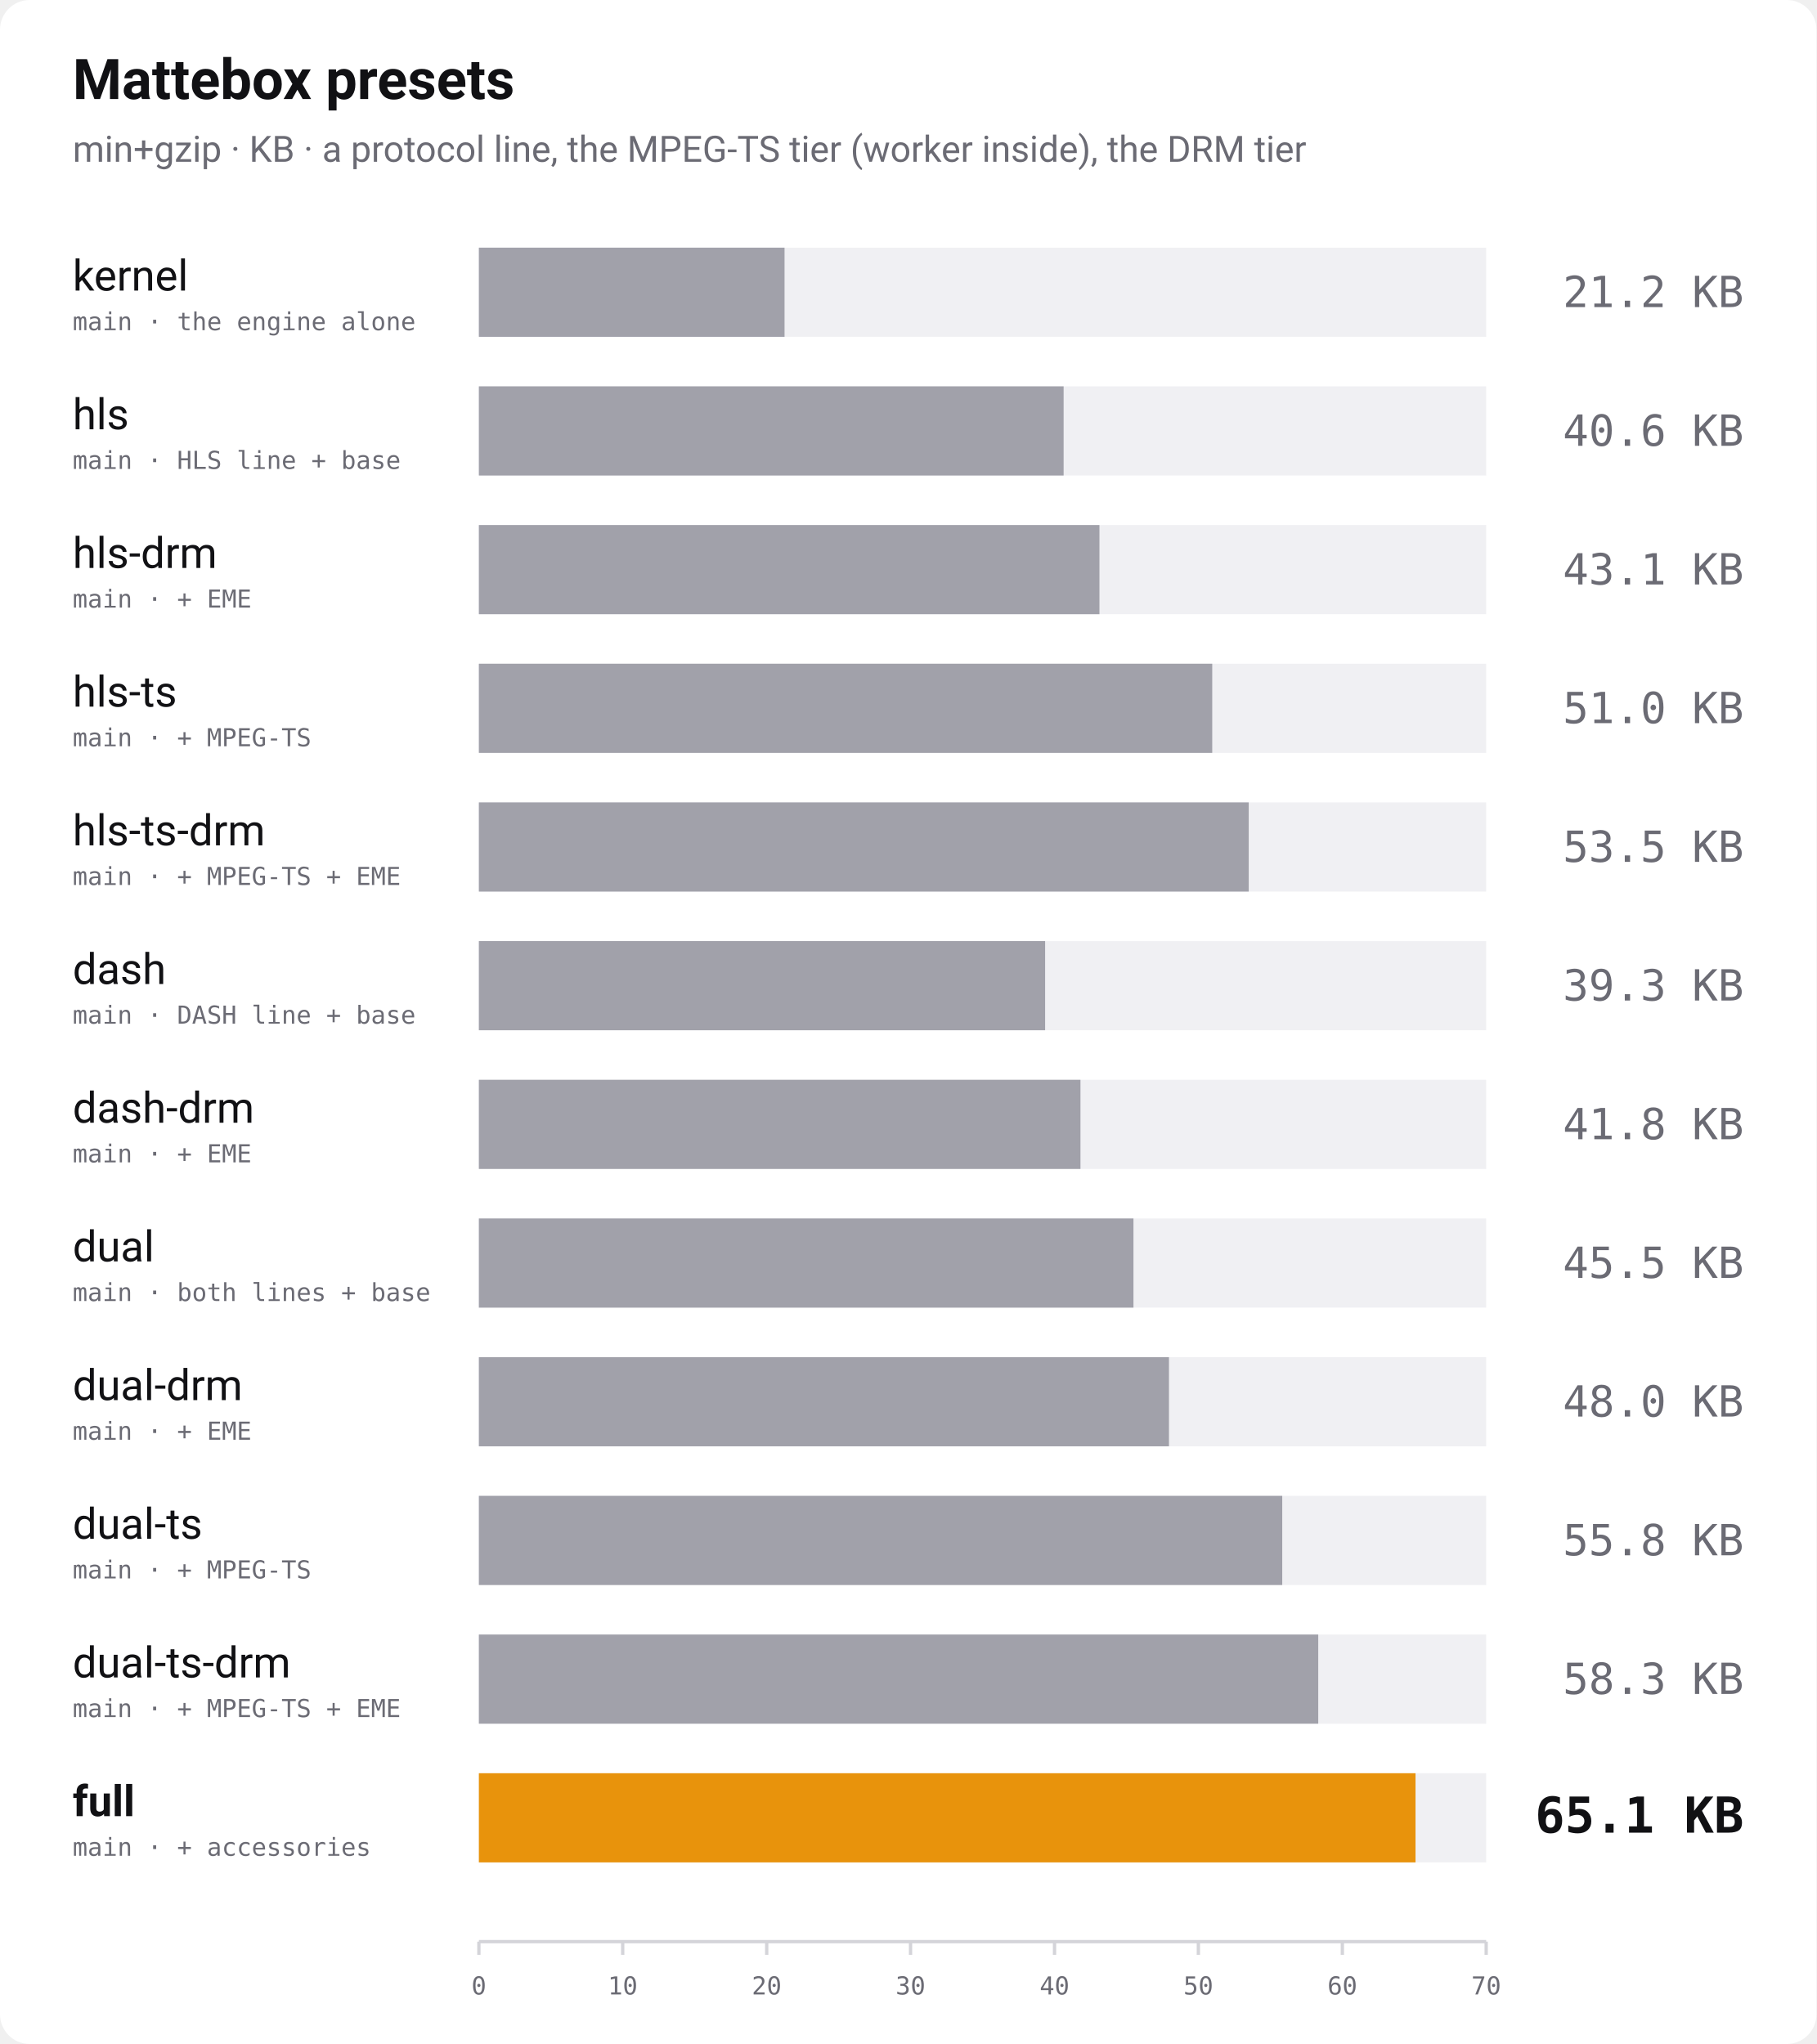
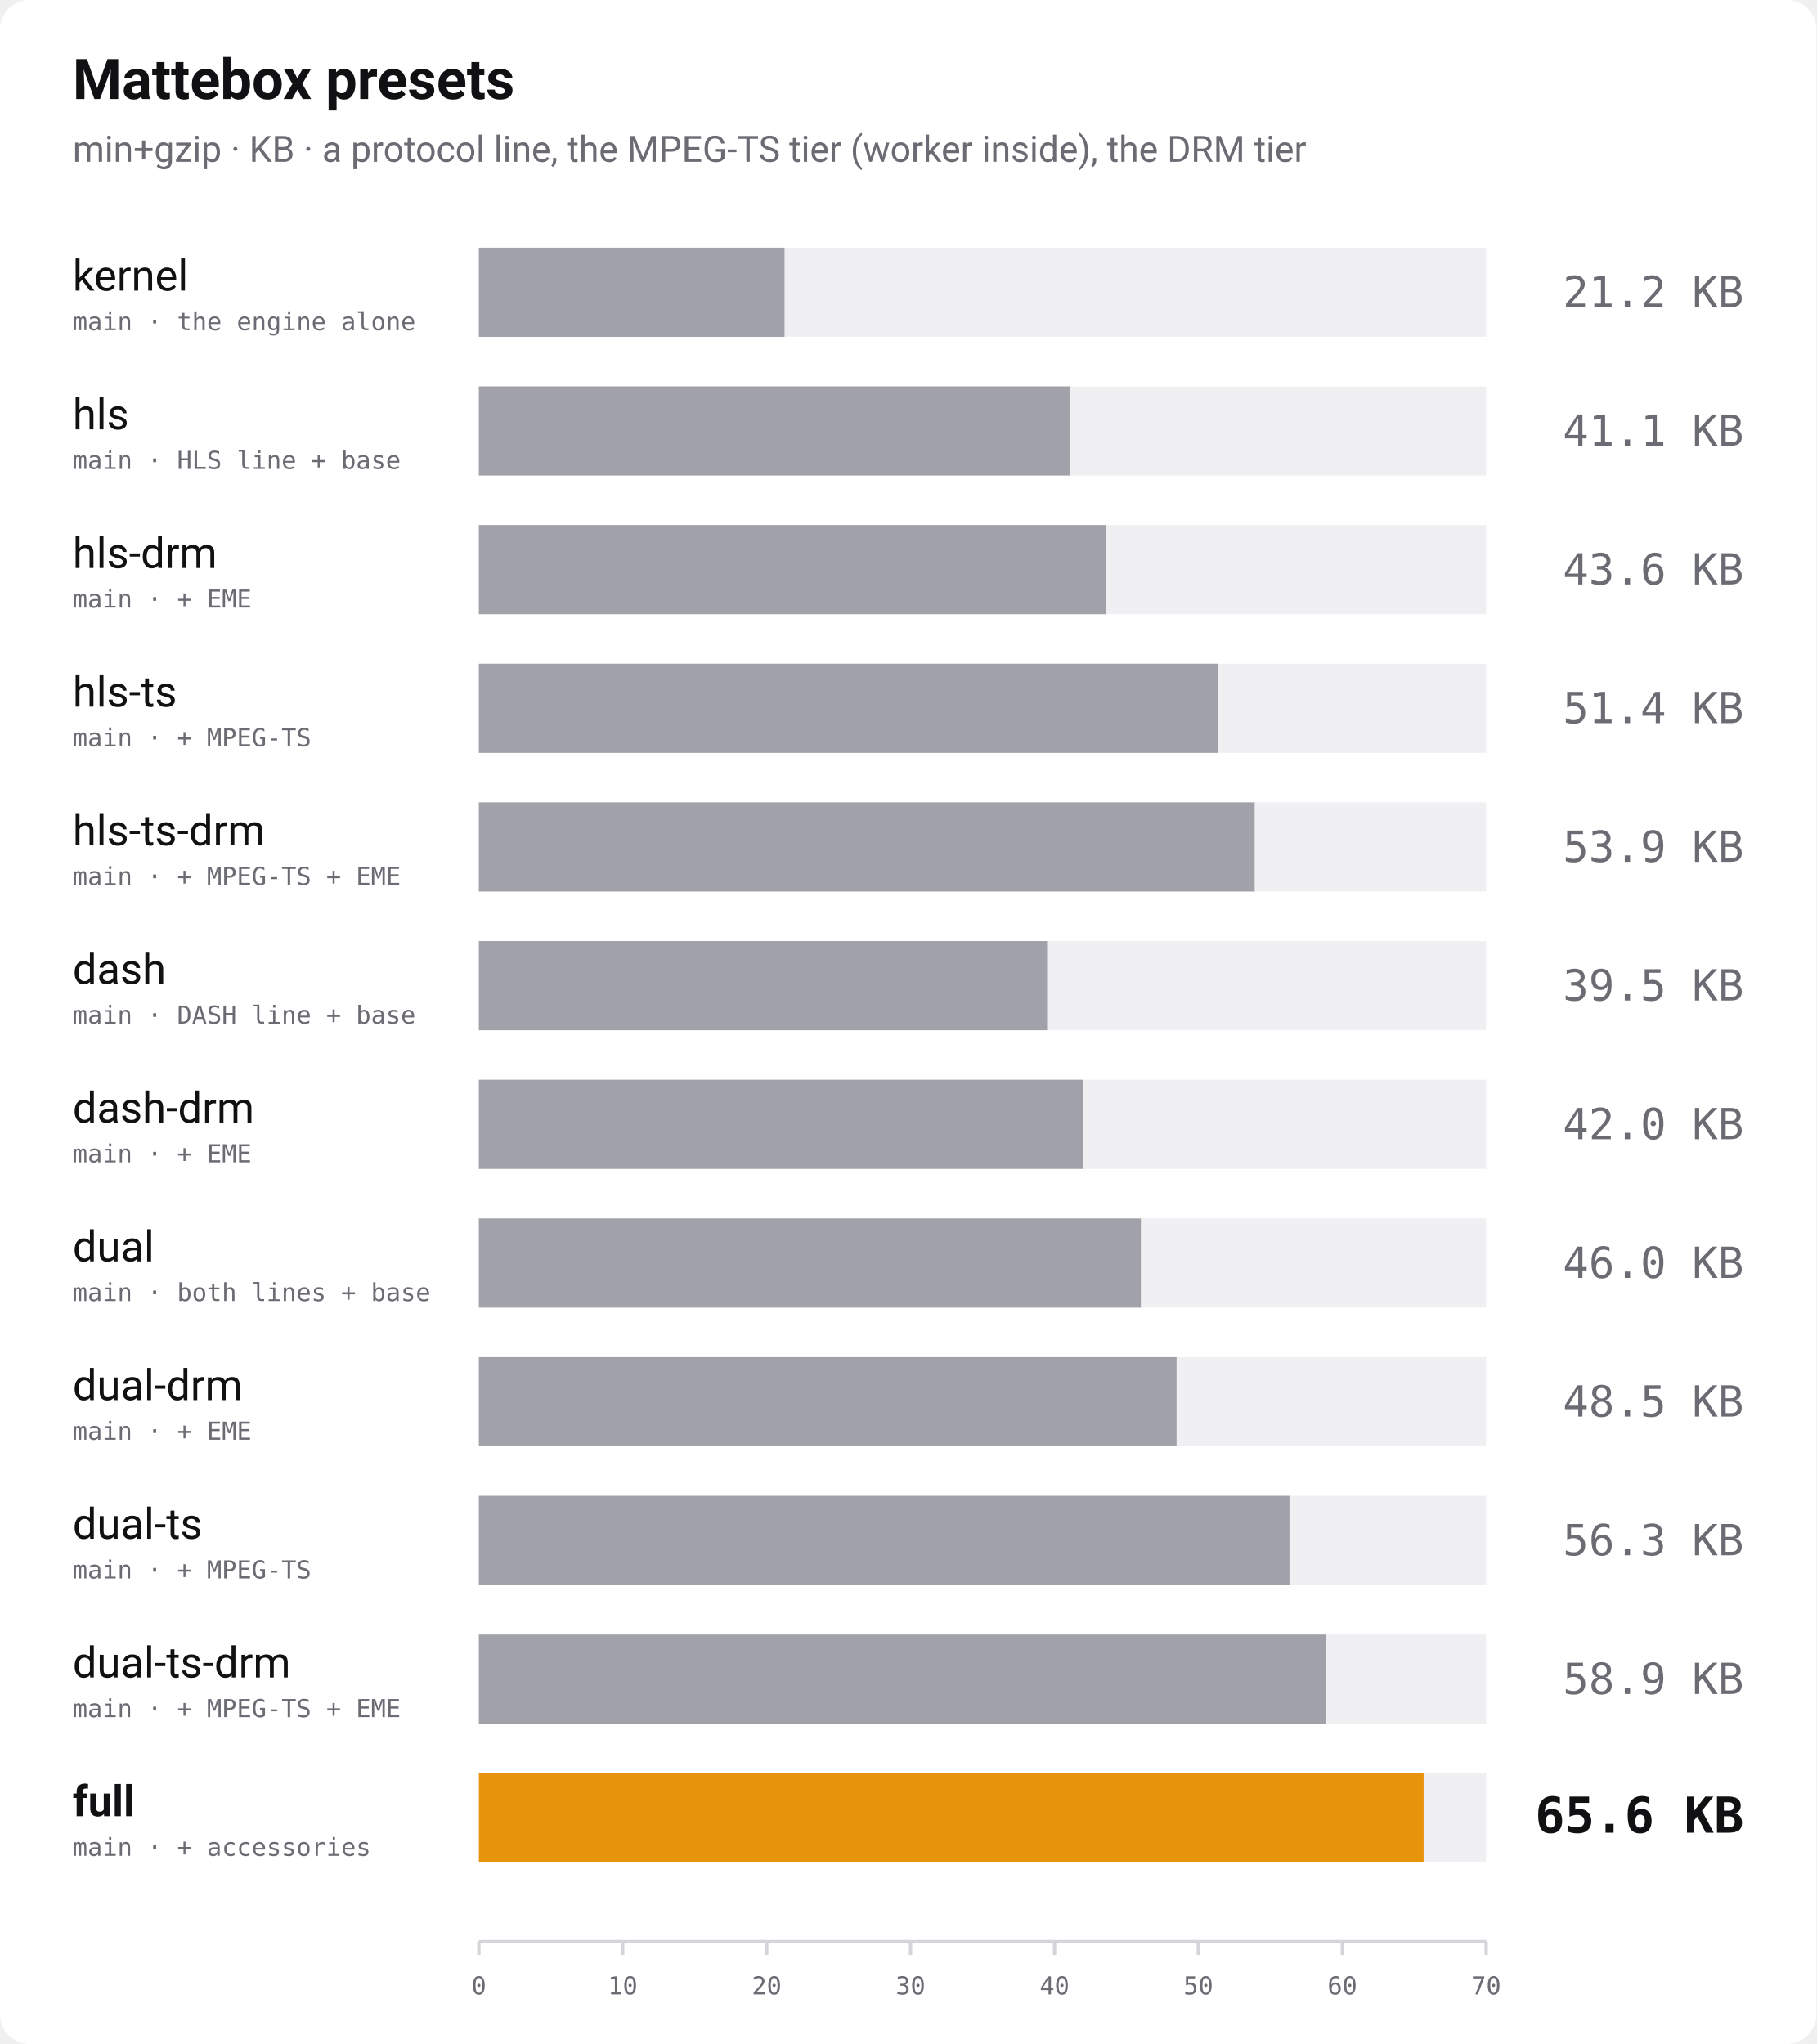
<svg xmlns="http://www.w3.org/2000/svg" width="1100" height="1238" viewBox="0 0 1100 1238" role="img" aria-label="Bundle size of every Mattebox preset, min+gzip">
  <rect width="1100" height="1238" rx="18" fill="#ffffff" />
  <text x="44" y="60" font-family="-apple-system, 'Segoe UI', Roboto, Helvetica, Arial, sans-serif" font-size="34" font-weight="700" fill="#111114">Mattebox presets</text>
  <text x="44" y="98" font-family="-apple-system, 'Segoe UI', Roboto, Helvetica, Arial, sans-serif" font-size="22" fill="#6b6b74">min+gzip · KB · a protocol line, the MPEG-TS tier (worker inside), the DRM tier</text>
  <text x="44" y="176" font-family="-apple-system, 'Segoe UI', Roboto, Helvetica, Arial, sans-serif" font-size="26" font-weight="400" fill="#111114">kernel</text>
  <text x="44" y="200" font-family="ui-monospace, 'SF Mono', Menlo, Consolas, monospace" font-size="15" fill="#6b6b74">main · the engine alone</text>
  <rect x="290" y="150" width="610" height="54" fill="#f0f0f3" />
  <rect x="290" y="150" width="185.1" height="54" fill="#a1a1aa" />
  <text x="1056" y="186" text-anchor="end" font-family="ui-monospace, 'SF Mono', Menlo, Consolas, monospace" font-size="26" font-weight="400" fill="#6b6b74">21.2 KB</text>
  <text x="44" y="260" font-family="-apple-system, 'Segoe UI', Roboto, Helvetica, Arial, sans-serif" font-size="26" font-weight="400" fill="#111114">hls</text>
  <text x="44" y="284" font-family="ui-monospace, 'SF Mono', Menlo, Consolas, monospace" font-size="15" fill="#6b6b74">main · HLS line + base</text>
  <rect x="290" y="234" width="610" height="54" fill="#f0f0f3" />
-   <rect x="290" y="234" width="354.1" height="54" fill="#a1a1aa" />
-   <text x="1056" y="270" text-anchor="end" font-family="ui-monospace, 'SF Mono', Menlo, Consolas, monospace" font-size="26" font-weight="400" fill="#6b6b74">40.6 KB</text>
+   <rect x="290" y="234" width="357.7" height="54" fill="#a1a1aa" />
+   <text x="1056" y="270" text-anchor="end" font-family="ui-monospace, 'SF Mono', Menlo, Consolas, monospace" font-size="26" font-weight="400" fill="#6b6b74">41.1 KB</text>
  <text x="44" y="344" font-family="-apple-system, 'Segoe UI', Roboto, Helvetica, Arial, sans-serif" font-size="26" font-weight="400" fill="#111114">hls-drm</text>
  <text x="44" y="368" font-family="ui-monospace, 'SF Mono', Menlo, Consolas, monospace" font-size="15" fill="#6b6b74">main · + EME</text>
  <rect x="290" y="318" width="610" height="54" fill="#f0f0f3" />
-   <rect x="290" y="318" width="375.8" height="54" fill="#a1a1aa" />
-   <text x="1056" y="354" text-anchor="end" font-family="ui-monospace, 'SF Mono', Menlo, Consolas, monospace" font-size="26" font-weight="400" fill="#6b6b74">43.1 KB</text>
+   <rect x="290" y="318" width="379.7" height="54" fill="#a1a1aa" />
+   <text x="1056" y="354" text-anchor="end" font-family="ui-monospace, 'SF Mono', Menlo, Consolas, monospace" font-size="26" font-weight="400" fill="#6b6b74">43.6 KB</text>
  <text x="44" y="428" font-family="-apple-system, 'Segoe UI', Roboto, Helvetica, Arial, sans-serif" font-size="26" font-weight="400" fill="#111114">hls-ts</text>
  <text x="44" y="452" font-family="ui-monospace, 'SF Mono', Menlo, Consolas, monospace" font-size="15" fill="#6b6b74">main · + MPEG-TS</text>
  <rect x="290" y="402" width="610" height="54" fill="#f0f0f3" />
-   <rect x="290" y="402" width="444.1" height="54" fill="#a1a1aa" />
-   <text x="1056" y="438" text-anchor="end" font-family="ui-monospace, 'SF Mono', Menlo, Consolas, monospace" font-size="26" font-weight="400" fill="#6b6b74">51.0 KB</text>
+   <rect x="290" y="402" width="447.6" height="54" fill="#a1a1aa" />
+   <text x="1056" y="438" text-anchor="end" font-family="ui-monospace, 'SF Mono', Menlo, Consolas, monospace" font-size="26" font-weight="400" fill="#6b6b74">51.4 KB</text>
  <text x="44" y="512" font-family="-apple-system, 'Segoe UI', Roboto, Helvetica, Arial, sans-serif" font-size="26" font-weight="400" fill="#111114">hls-ts-drm</text>
  <text x="44" y="536" font-family="ui-monospace, 'SF Mono', Menlo, Consolas, monospace" font-size="15" fill="#6b6b74">main · + MPEG-TS + EME</text>
  <rect x="290" y="486" width="610" height="54" fill="#f0f0f3" />
-   <rect x="290" y="486" width="466.2" height="54" fill="#a1a1aa" />
-   <text x="1056" y="522" text-anchor="end" font-family="ui-monospace, 'SF Mono', Menlo, Consolas, monospace" font-size="26" font-weight="400" fill="#6b6b74">53.5 KB</text>
+   <rect x="290" y="486" width="469.8" height="54" fill="#a1a1aa" />
+   <text x="1056" y="522" text-anchor="end" font-family="ui-monospace, 'SF Mono', Menlo, Consolas, monospace" font-size="26" font-weight="400" fill="#6b6b74">53.9 KB</text>
  <text x="44" y="596" font-family="-apple-system, 'Segoe UI', Roboto, Helvetica, Arial, sans-serif" font-size="26" font-weight="400" fill="#111114">dash</text>
  <text x="44" y="620" font-family="ui-monospace, 'SF Mono', Menlo, Consolas, monospace" font-size="15" fill="#6b6b74">main · DASH line + base</text>
  <rect x="290" y="570" width="610" height="54" fill="#f0f0f3" />
-   <rect x="290" y="570" width="342.9" height="54" fill="#a1a1aa" />
-   <text x="1056" y="606" text-anchor="end" font-family="ui-monospace, 'SF Mono', Menlo, Consolas, monospace" font-size="26" font-weight="400" fill="#6b6b74">39.3 KB</text>
+   <rect x="290" y="570" width="344.1" height="54" fill="#a1a1aa" />
+   <text x="1056" y="606" text-anchor="end" font-family="ui-monospace, 'SF Mono', Menlo, Consolas, monospace" font-size="26" font-weight="400" fill="#6b6b74">39.5 KB</text>
  <text x="44" y="680" font-family="-apple-system, 'Segoe UI', Roboto, Helvetica, Arial, sans-serif" font-size="26" font-weight="400" fill="#111114">dash-drm</text>
  <text x="44" y="704" font-family="ui-monospace, 'SF Mono', Menlo, Consolas, monospace" font-size="15" fill="#6b6b74">main · + EME</text>
  <rect x="290" y="654" width="610" height="54" fill="#f0f0f3" />
-   <rect x="290" y="654" width="364.3" height="54" fill="#a1a1aa" />
-   <text x="1056" y="690" text-anchor="end" font-family="ui-monospace, 'SF Mono', Menlo, Consolas, monospace" font-size="26" font-weight="400" fill="#6b6b74">41.8 KB</text>
+   <rect x="290" y="654" width="365.7" height="54" fill="#a1a1aa" />
+   <text x="1056" y="690" text-anchor="end" font-family="ui-monospace, 'SF Mono', Menlo, Consolas, monospace" font-size="26" font-weight="400" fill="#6b6b74">42.0 KB</text>
  <text x="44" y="764" font-family="-apple-system, 'Segoe UI', Roboto, Helvetica, Arial, sans-serif" font-size="26" font-weight="400" fill="#111114">dual</text>
  <text x="44" y="788" font-family="ui-monospace, 'SF Mono', Menlo, Consolas, monospace" font-size="15" fill="#6b6b74">main · both lines + base</text>
  <rect x="290" y="738" width="610" height="54" fill="#f0f0f3" />
-   <rect x="290" y="738" width="396.4" height="54" fill="#a1a1aa" />
-   <text x="1056" y="774" text-anchor="end" font-family="ui-monospace, 'SF Mono', Menlo, Consolas, monospace" font-size="26" font-weight="400" fill="#6b6b74">45.5 KB</text>
+   <rect x="290" y="738" width="400.9" height="54" fill="#a1a1aa" />
+   <text x="1056" y="774" text-anchor="end" font-family="ui-monospace, 'SF Mono', Menlo, Consolas, monospace" font-size="26" font-weight="400" fill="#6b6b74">46.0 KB</text>
  <text x="44" y="848" font-family="-apple-system, 'Segoe UI', Roboto, Helvetica, Arial, sans-serif" font-size="26" font-weight="400" fill="#111114">dual-drm</text>
  <text x="44" y="872" font-family="ui-monospace, 'SF Mono', Menlo, Consolas, monospace" font-size="15" fill="#6b6b74">main · + EME</text>
  <rect x="290" y="822" width="610" height="54" fill="#f0f0f3" />
-   <rect x="290" y="822" width="417.9" height="54" fill="#a1a1aa" />
-   <text x="1056" y="858" text-anchor="end" font-family="ui-monospace, 'SF Mono', Menlo, Consolas, monospace" font-size="26" font-weight="400" fill="#6b6b74">48.0 KB</text>
+   <rect x="290" y="822" width="422.5" height="54" fill="#a1a1aa" />
+   <text x="1056" y="858" text-anchor="end" font-family="ui-monospace, 'SF Mono', Menlo, Consolas, monospace" font-size="26" font-weight="400" fill="#6b6b74">48.5 KB</text>
  <text x="44" y="932" font-family="-apple-system, 'Segoe UI', Roboto, Helvetica, Arial, sans-serif" font-size="26" font-weight="400" fill="#111114">dual-ts</text>
  <text x="44" y="956" font-family="ui-monospace, 'SF Mono', Menlo, Consolas, monospace" font-size="15" fill="#6b6b74">main · + MPEG-TS</text>
  <rect x="290" y="906" width="610" height="54" fill="#f0f0f3" />
-   <rect x="290" y="906" width="486.5" height="54" fill="#a1a1aa" />
-   <text x="1056" y="942" text-anchor="end" font-family="ui-monospace, 'SF Mono', Menlo, Consolas, monospace" font-size="26" font-weight="400" fill="#6b6b74">55.8 KB</text>
+   <rect x="290" y="906" width="490.9" height="54" fill="#a1a1aa" />
+   <text x="1056" y="942" text-anchor="end" font-family="ui-monospace, 'SF Mono', Menlo, Consolas, monospace" font-size="26" font-weight="400" fill="#6b6b74">56.3 KB</text>
  <text x="44" y="1016" font-family="-apple-system, 'Segoe UI', Roboto, Helvetica, Arial, sans-serif" font-size="26" font-weight="400" fill="#111114">dual-ts-drm</text>
  <text x="44" y="1040" font-family="ui-monospace, 'SF Mono', Menlo, Consolas, monospace" font-size="15" fill="#6b6b74">main · + MPEG-TS + EME</text>
  <rect x="290" y="990" width="610" height="54" fill="#f0f0f3" />
-   <rect x="290" y="990" width="508.3" height="54" fill="#a1a1aa" />
-   <text x="1056" y="1026" text-anchor="end" font-family="ui-monospace, 'SF Mono', Menlo, Consolas, monospace" font-size="26" font-weight="400" fill="#6b6b74">58.3 KB</text>
+   <rect x="290" y="990" width="512.9" height="54" fill="#a1a1aa" />
+   <text x="1056" y="1026" text-anchor="end" font-family="ui-monospace, 'SF Mono', Menlo, Consolas, monospace" font-size="26" font-weight="400" fill="#6b6b74">58.9 KB</text>
  <text x="44" y="1100" font-family="-apple-system, 'Segoe UI', Roboto, Helvetica, Arial, sans-serif" font-size="26" font-weight="700" fill="#111114">full</text>
  <text x="44" y="1124" font-family="ui-monospace, 'SF Mono', Menlo, Consolas, monospace" font-size="15" fill="#6b6b74">main · + accessories</text>
  <rect x="290" y="1074" width="610" height="54" fill="#f0f0f3" />
-   <rect x="290" y="1074" width="567.2" height="54" fill="#e8930c" />
-   <text x="1056" y="1110" text-anchor="end" font-family="ui-monospace, 'SF Mono', Menlo, Consolas, monospace" font-size="30" font-weight="700" fill="#111114">65.1 KB</text>
+   <rect x="290" y="1074" width="572.1" height="54" fill="#e8930c" />
+   <text x="1056" y="1110" text-anchor="end" font-family="ui-monospace, 'SF Mono', Menlo, Consolas, monospace" font-size="30" font-weight="700" fill="#111114">65.6 KB</text>
  <line x1="290" y1="1176" x2="900" y2="1176" stroke="#d4d4d9" stroke-width="2" />
  <line x1="290.0" y1="1176" x2="290.0" y2="1184" stroke="#d4d4d9" stroke-width="2" />
  <text x="290.0" y="1208" text-anchor="middle" font-family="ui-monospace, 'SF Mono', Menlo, Consolas, monospace" font-size="15" fill="#6b6b74">0</text>
  <line x1="377.1" y1="1176" x2="377.1" y2="1184" stroke="#d4d4d9" stroke-width="2" />
  <text x="377.1" y="1208" text-anchor="middle" font-family="ui-monospace, 'SF Mono', Menlo, Consolas, monospace" font-size="15" fill="#6b6b74">10</text>
  <line x1="464.3" y1="1176" x2="464.3" y2="1184" stroke="#d4d4d9" stroke-width="2" />
  <text x="464.3" y="1208" text-anchor="middle" font-family="ui-monospace, 'SF Mono', Menlo, Consolas, monospace" font-size="15" fill="#6b6b74">20</text>
  <line x1="551.4" y1="1176" x2="551.4" y2="1184" stroke="#d4d4d9" stroke-width="2" />
  <text x="551.4" y="1208" text-anchor="middle" font-family="ui-monospace, 'SF Mono', Menlo, Consolas, monospace" font-size="15" fill="#6b6b74">30</text>
  <line x1="638.6" y1="1176" x2="638.6" y2="1184" stroke="#d4d4d9" stroke-width="2" />
  <text x="638.6" y="1208" text-anchor="middle" font-family="ui-monospace, 'SF Mono', Menlo, Consolas, monospace" font-size="15" fill="#6b6b74">40</text>
  <line x1="725.7" y1="1176" x2="725.7" y2="1184" stroke="#d4d4d9" stroke-width="2" />
  <text x="725.7" y="1208" text-anchor="middle" font-family="ui-monospace, 'SF Mono', Menlo, Consolas, monospace" font-size="15" fill="#6b6b74">50</text>
  <line x1="812.9" y1="1176" x2="812.9" y2="1184" stroke="#d4d4d9" stroke-width="2" />
  <text x="812.9" y="1208" text-anchor="middle" font-family="ui-monospace, 'SF Mono', Menlo, Consolas, monospace" font-size="15" fill="#6b6b74">60</text>
  <line x1="900.0" y1="1176" x2="900.0" y2="1184" stroke="#d4d4d9" stroke-width="2" />
  <text x="900.0" y="1208" text-anchor="middle" font-family="ui-monospace, 'SF Mono', Menlo, Consolas, monospace" font-size="15" fill="#6b6b74">70</text>
</svg>
